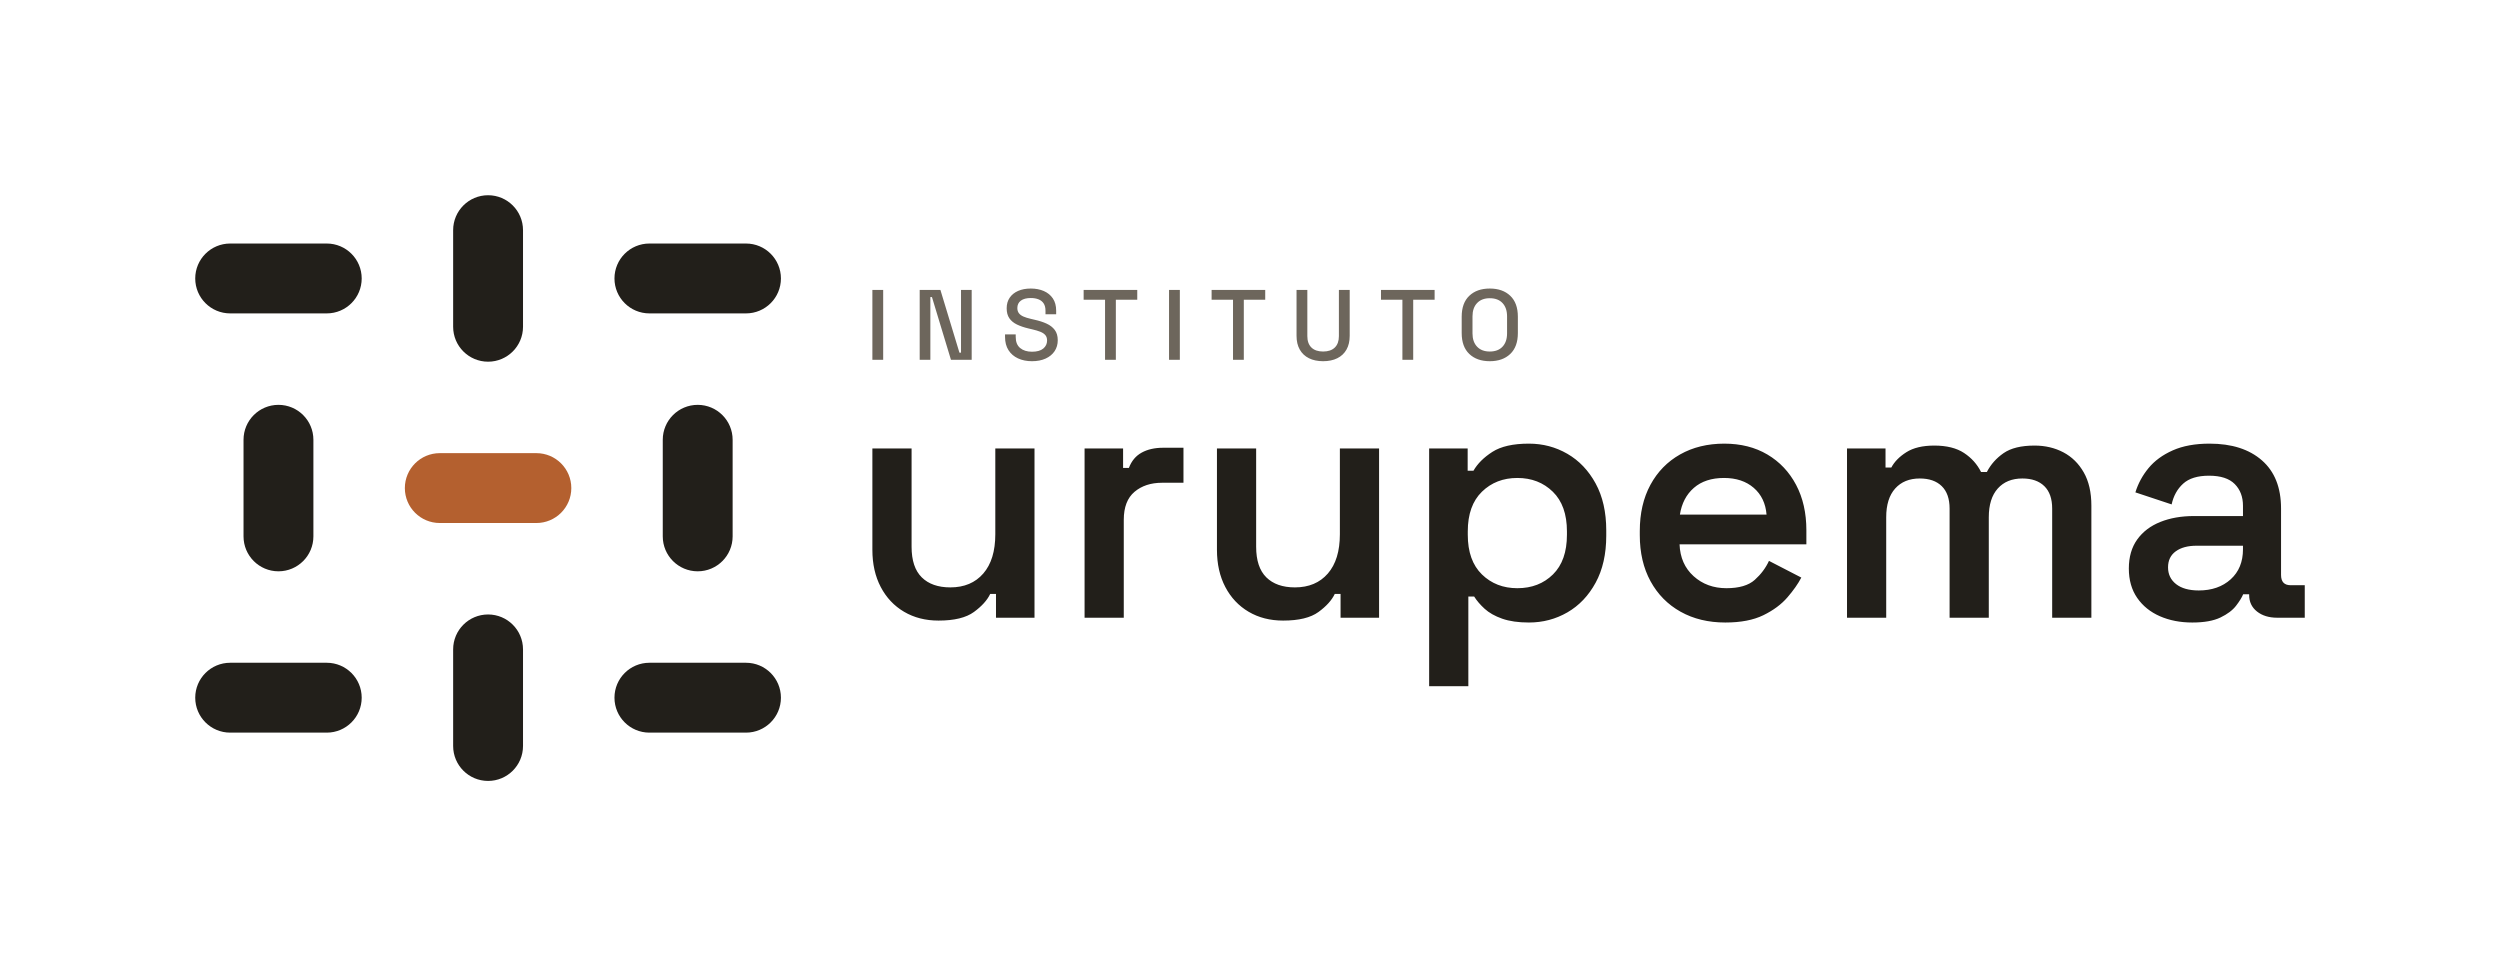
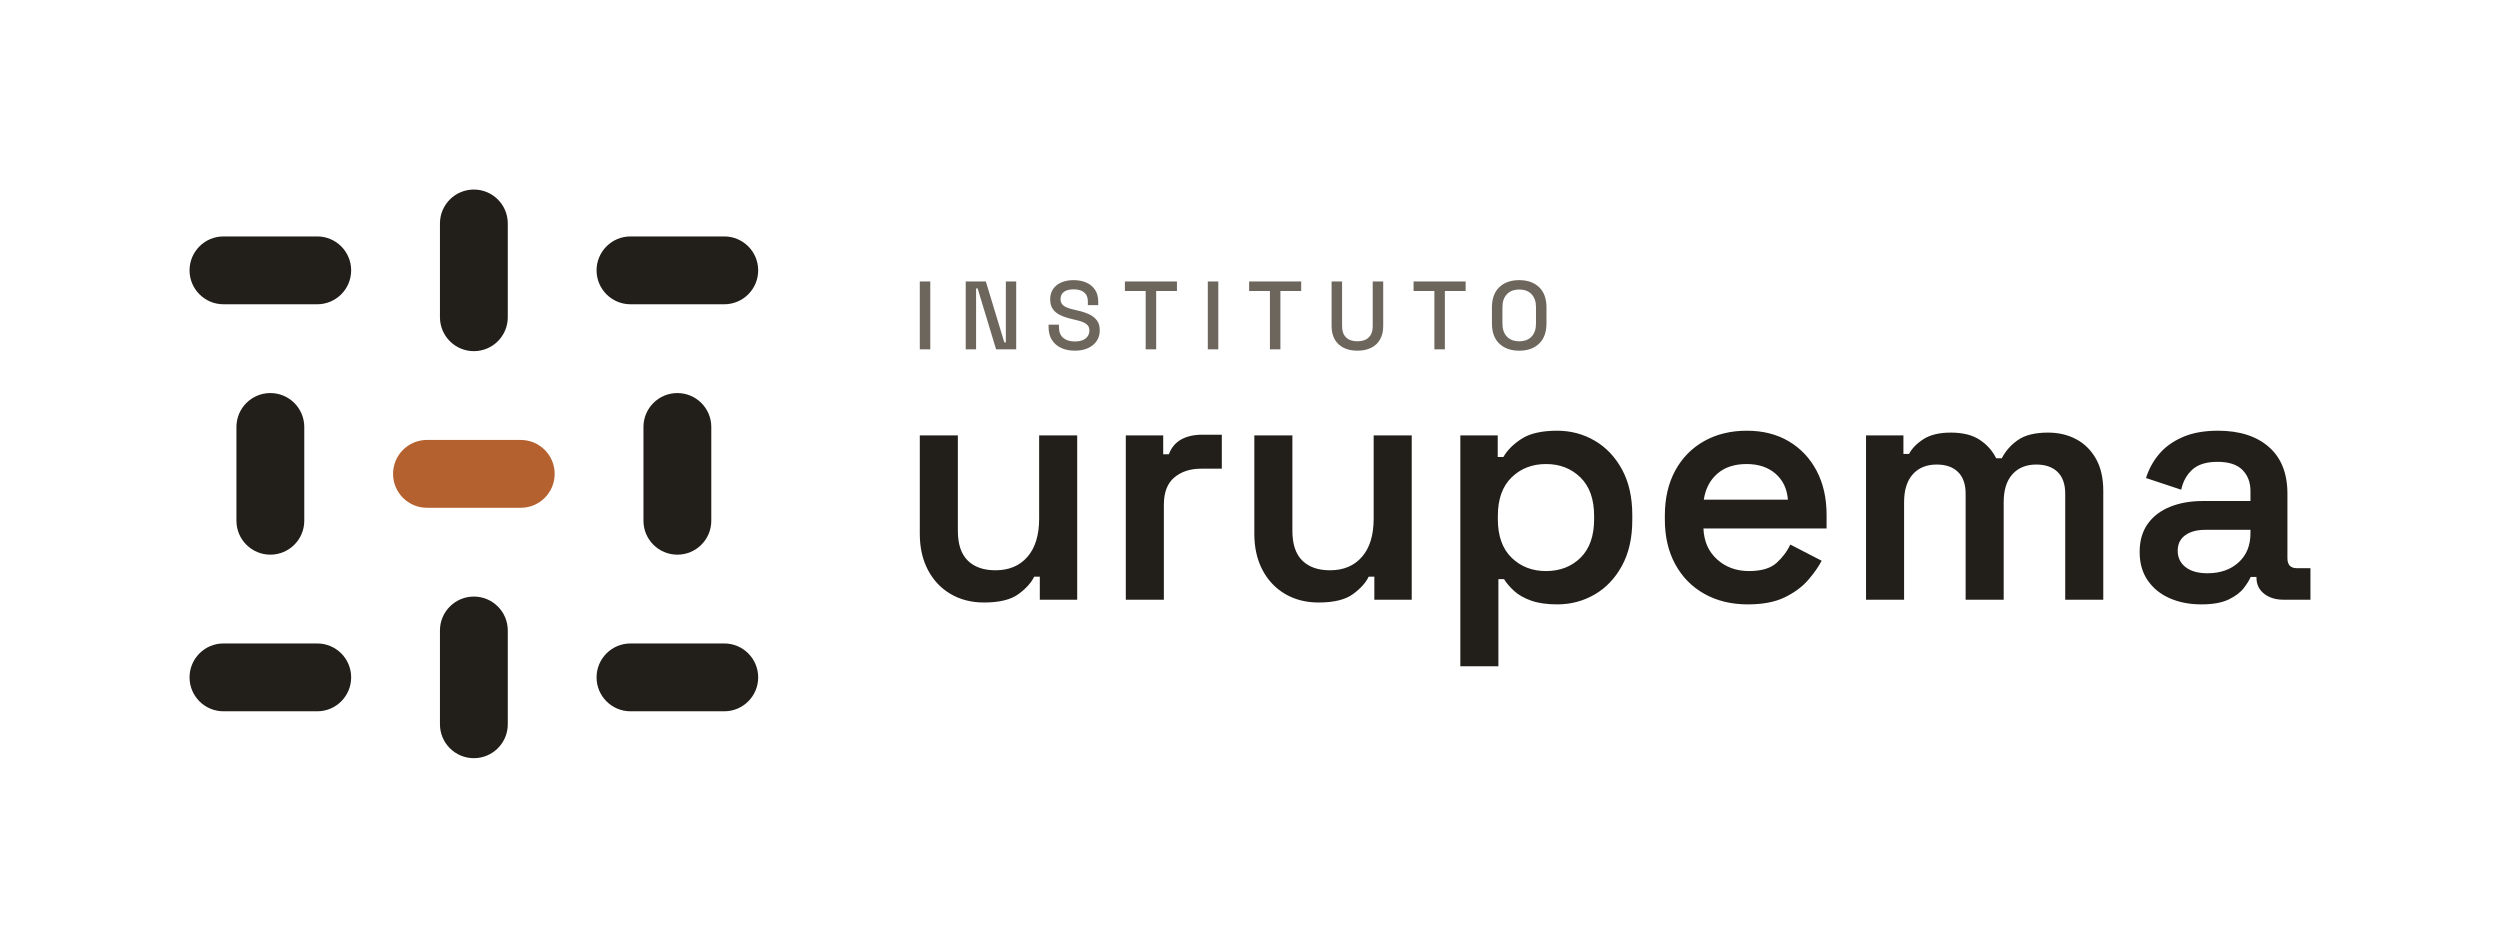
- <svg xmlns="http://www.w3.org/2000/svg" width="1216.50" height="475.00" viewBox="0 0 1216.50 475.00" role="img" aria-labelledby="t d">
+ <svg xmlns="http://www.w3.org/2000/svg" width="1253.00" height="475.00" viewBox="0 0 1253.00 475.00" role="img" aria-labelledby="t d">
  <rect x="95.000" y="118.500" width="81.000" height="34.000" rx="17.000" fill="#221F1A" />
  <rect x="220.500" y="95.000" width="34.000" height="81.000" rx="17.000" fill="#221F1A" />
  <rect x="299.000" y="118.500" width="81.000" height="34.000" rx="17.000" fill="#221F1A" />
  <rect x="118.500" y="197.000" width="34.000" height="81.000" rx="17.000" fill="#221F1A" />
  <rect x="197.000" y="220.500" width="81.000" height="34.000" rx="17.000" fill="#B4602F" />
  <rect x="322.500" y="197.000" width="34.000" height="81.000" rx="17.000" fill="#221F1A" />
  <rect x="95.000" y="322.500" width="81.000" height="34.000" rx="17.000" fill="#221F1A" />
  <rect x="220.500" y="299.000" width="34.000" height="81.000" rx="17.000" fill="#221F1A" />
  <rect x="299.000" y="322.500" width="81.000" height="34.000" rx="17.000" fill="#221F1A" />
-   <path d="M424.5 175.083V141.083H429.756V175.083ZM447.523 175.083V141.083H457.606L466.857 171.596H467.629V141.083H472.821V175.083H462.738L453.488 144.554H452.715V175.083ZM502.171 175.763Q498.338 175.763 495.378 174.397Q492.417 173.031 490.734 170.4Q489.051 167.768 489.051 163.941V162.734H494.244V163.941Q494.244 167.579 496.419 169.364Q498.593 171.149 502.171 171.149Q505.796 171.149 507.653 169.608Q509.51 168.067 509.51 165.67Q509.51 164.041 508.64 163.039Q507.771 162.037 506.156 161.41Q504.541 160.784 502.304 160.264L500.49 159.834Q497.248 159.074 494.857 157.918Q492.466 156.762 491.156 154.879Q489.846 152.996 489.846 150.006Q489.846 147.016 491.31 144.866Q492.774 142.715 495.411 141.559Q498.047 140.403 501.588 140.403Q505.129 140.403 507.919 141.616Q510.709 142.829 512.32 145.214Q513.93 147.599 513.93 151.189V152.935H508.737V151.189Q508.737 148.991 507.84 147.639Q506.943 146.288 505.33 145.653Q503.718 145.018 501.588 145.018Q498.452 145.018 496.745 146.298Q495.038 147.577 495.038 149.88Q495.038 151.414 495.796 152.408Q496.553 153.401 498.009 154.035Q499.465 154.669 501.607 155.157L503.421 155.587Q506.724 156.313 509.258 157.468Q511.793 158.622 513.247 160.554Q514.702 162.486 514.702 165.544Q514.702 168.601 513.157 170.898Q511.613 173.194 508.799 174.479Q505.986 175.763 502.171 175.763ZM537.715 175.083V145.858H527.297V141.083H553.389V145.858H542.971V175.083ZM568.854 175.083V141.083H574.11V175.083ZM599.984 175.083V145.858H589.565V141.083H615.658V145.858H605.239V175.083ZM643.829 175.763Q639.839 175.763 636.937 174.318Q634.035 172.873 632.465 170.108Q630.895 167.343 630.895 163.424V141.083H636.15V163.55Q636.15 167.169 638.144 169.11Q640.138 171.052 643.829 171.052Q647.521 171.052 649.514 169.11Q651.508 167.169 651.508 163.55V141.083H656.764V163.424Q656.764 167.343 655.202 170.108Q653.641 172.873 650.73 174.318Q647.819 175.763 643.829 175.763ZM682.409 175.083V145.858H671.991V141.083H698.083V145.858H687.665V175.083ZM724.926 175.763Q718.668 175.763 714.964 172.242Q711.261 168.72 711.261 162.078V154.088Q711.261 147.446 714.964 143.925Q718.668 140.403 724.926 140.403Q731.185 140.403 734.888 143.925Q738.592 147.446 738.592 154.088V162.078Q738.592 168.72 734.888 172.242Q731.185 175.763 724.926 175.763ZM724.926 171.052Q728.929 171.052 731.133 168.691Q733.337 166.331 733.337 162.239V153.928Q733.337 149.836 731.133 147.475Q728.929 145.115 724.926 145.115Q720.973 145.115 718.745 147.475Q716.516 149.836 716.516 153.928V162.239Q716.516 166.331 718.745 168.691Q720.973 171.052 724.926 171.052Z" fill="#6D665C" />
-   <path d="M456.696 301.975Q447.204 301.975 439.925 297.69Q432.646 293.404 428.573 285.644Q424.5 277.883 424.5 267.542V218.208H443.575V266.05Q443.575 276.054 448.523 280.939Q453.471 285.825 462.438 285.825Q472.6 285.825 478.458 279.087Q484.317 272.35 484.317 259.946V218.208H503.392V300.583H484.65V289.021H481.825Q479.65 293.596 473.917 297.785Q468.183 301.975 456.696 301.975ZM527.754 300.583V218.208H546.496V227.687H549.321Q551.242 222.6 555.55 220.237Q559.858 217.875 565.963 217.875H575.875V234.908H565.483Q557.279 234.908 552.054 239.319Q546.829 243.729 546.829 252.942V300.583ZM624.362 301.975Q614.871 301.975 607.592 297.69Q600.312 293.404 596.24 285.644Q592.167 277.883 592.167 267.542V218.208H611.242V266.05Q611.242 276.054 616.19 280.939Q621.138 285.825 630.104 285.825Q640.267 285.825 646.125 279.087Q651.983 272.35 651.983 259.946V218.208H671.058V300.583H652.317V289.021H649.492Q647.317 293.596 641.583 297.785Q635.85 301.975 624.362 301.975ZM695.421 333.917V218.208H714.163V229.054H716.988Q719.938 223.9 726.186 219.887Q732.433 215.875 743.979 215.875Q754.125 215.875 762.683 220.821Q771.242 225.767 776.423 235.237Q781.604 244.708 781.604 258.121V260.671Q781.604 274.054 776.438 283.54Q771.271 293.025 762.713 297.971Q754.154 302.917 743.979 302.917Q736.246 302.917 730.958 301.05Q725.671 299.183 722.442 296.244Q719.213 293.304 717.321 290.267H714.496V333.917ZM738.346 286.217Q748.879 286.217 755.675 279.515Q762.471 272.812 762.471 260.2V258.592Q762.471 245.979 755.606 239.277Q748.742 232.575 738.346 232.575Q727.979 232.575 721.1 239.277Q714.221 245.979 714.221 258.592V260.2Q714.221 272.812 721.1 279.515Q727.979 286.217 738.346 286.217ZM839.529 302.917Q827.167 302.917 817.779 297.667Q808.392 292.417 803.156 282.848Q797.921 273.279 797.921 260.396V258.396Q797.921 245.483 803.087 235.929Q808.254 226.375 817.544 221.125Q826.833 215.875 839.05 215.875Q851.071 215.875 860.027 221.175Q868.983 226.475 873.983 235.942Q878.983 245.408 878.983 258.017V264.863H817.271Q817.633 274.529 824.115 280.373Q830.596 286.217 840.079 286.217Q849.35 286.217 853.881 282.15Q858.412 278.083 860.783 272.921L876.521 281.046Q874.158 285.583 869.742 290.696Q865.325 295.808 858.05 299.362Q850.775 302.917 839.529 302.917ZM817.438 250.421H859.604Q858.937 242.204 853.373 237.39Q847.808 232.575 838.913 232.575Q829.771 232.575 824.246 237.39Q818.721 242.204 817.438 250.421ZM898.754 300.583V218.208H917.496V227.5H920.321Q922.546 223.275 927.633 220.046Q932.721 216.817 941.238 216.817Q950.246 216.817 955.71 220.423Q961.175 224.029 963.979 229.675H966.804Q969.638 224.167 974.95 220.492Q980.263 216.817 989.996 216.817Q997.779 216.817 1004.015 220.096Q1010.25 223.375 1013.956 229.871Q1017.663 236.367 1017.663 246.046V300.583H998.587V247.458Q998.587 240.304 994.781 236.567Q990.975 232.829 984.087 232.829Q976.483 232.829 972.115 237.704Q967.746 242.579 967.746 251.692V300.583H948.671V247.458Q948.671 240.304 944.865 236.567Q941.058 232.829 934.171 232.829Q926.567 232.829 922.198 237.704Q917.829 242.579 917.829 251.692V300.583ZM1066.775 302.917Q1058.0 302.917 1051.015 299.862Q1044.029 296.808 1039.96 290.935Q1035.892 285.062 1035.892 276.65Q1035.892 268.208 1039.96 262.531Q1044.029 256.854 1051.206 253.981Q1058.383 251.108 1067.542 251.108H1091.433V246.121Q1091.433 239.588 1087.417 235.531Q1083.4 231.475 1074.904 231.475Q1066.575 231.475 1062.319 235.35Q1058.063 239.225 1056.721 245.446L1039.079 239.587Q1041.079 233.108 1045.481 227.771Q1049.883 222.433 1057.256 219.154Q1064.629 215.875 1075.179 215.875Q1091.338 215.875 1100.648 224.012Q1109.958 232.15 1109.958 247.446V279.767Q1109.958 284.767 1114.625 284.767H1121.496V300.583H1108.079Q1102.087 300.583 1098.262 297.569Q1094.437 294.554 1094.437 289.496V289.154H1091.533Q1090.604 291.446 1088.081 294.74Q1085.558 298.033 1080.471 300.475Q1075.383 302.917 1066.775 302.917ZM1069.917 287.317Q1079.45 287.317 1085.442 281.904Q1091.433 276.492 1091.433 267.275V265.55H1068.808Q1062.479 265.55 1058.723 268.269Q1054.967 270.988 1054.967 276.071Q1054.967 281.154 1058.89 284.235Q1062.813 287.317 1069.917 287.317Z" fill="#221F1A" />
+   <path d="M461.0 175.083V141.083H466.256V175.083ZM484.023 175.083V141.083H494.106L503.357 171.596H504.129V141.083H509.321V175.083H499.238L489.988 144.554H489.215V175.083ZM538.671 175.763Q534.838 175.763 531.878 174.397Q528.917 173.031 527.234 170.4Q525.551 167.768 525.551 163.941V162.734H530.744V163.941Q530.744 167.579 532.919 169.364Q535.093 171.149 538.671 171.149Q542.296 171.149 544.153 169.608Q546.01 168.067 546.01 165.67Q546.01 164.041 545.14 163.039Q544.271 162.037 542.656 161.41Q541.041 160.784 538.804 160.264L536.99 159.834Q533.748 159.074 531.357 157.918Q528.966 156.762 527.656 154.879Q526.346 152.996 526.346 150.006Q526.346 147.016 527.81 144.866Q529.274 142.715 531.911 141.559Q534.547 140.403 538.088 140.403Q541.629 140.403 544.419 141.616Q547.209 142.829 548.82 145.214Q550.43 147.599 550.43 151.189V152.935H545.237V151.189Q545.237 148.991 544.34 147.639Q543.443 146.288 541.83 145.653Q540.218 145.018 538.088 145.018Q534.952 145.018 533.245 146.298Q531.538 147.577 531.538 149.88Q531.538 151.414 532.296 152.408Q533.053 153.401 534.509 154.035Q535.965 154.669 538.107 155.157L539.921 155.587Q543.224 156.313 545.758 157.468Q548.293 158.622 549.747 160.554Q551.202 162.486 551.202 165.544Q551.202 168.601 549.657 170.898Q548.113 173.194 545.299 174.479Q542.486 175.763 538.671 175.763ZM574.215 175.083V145.858H563.797V141.083H589.889V145.858H579.471V175.083ZM605.354 175.083V141.083H610.61V175.083ZM636.484 175.083V145.858H626.065V141.083H652.158V145.858H641.739V175.083ZM680.329 175.763Q676.339 175.763 673.437 174.318Q670.535 172.873 668.965 170.108Q667.395 167.343 667.395 163.424V141.083H672.65V163.55Q672.65 167.169 674.644 169.11Q676.638 171.052 680.329 171.052Q684.021 171.052 686.014 169.11Q688.008 167.169 688.008 163.55V141.083H693.264V163.424Q693.264 167.343 691.702 170.108Q690.141 172.873 687.23 174.318Q684.319 175.763 680.329 175.763ZM718.909 175.083V145.858H708.491V141.083H734.583V145.858H724.165V175.083ZM761.426 175.763Q755.168 175.763 751.464 172.242Q747.761 168.72 747.761 162.078V154.088Q747.761 147.446 751.464 143.925Q755.168 140.403 761.426 140.403Q767.685 140.403 771.388 143.925Q775.092 147.446 775.092 154.088V162.078Q775.092 168.72 771.388 172.242Q767.685 175.763 761.426 175.763ZM761.426 171.052Q765.429 171.052 767.633 168.691Q769.837 166.331 769.837 162.239V153.928Q769.837 149.836 767.633 147.475Q765.429 145.115 761.426 145.115Q757.473 145.115 755.245 147.475Q753.016 149.836 753.016 153.928V162.239Q753.016 166.331 755.245 168.691Q757.473 171.052 761.426 171.052Z" fill="#6D665C" />
+   <path d="M493.196 301.975Q483.704 301.975 476.425 297.69Q469.146 293.404 465.073 285.644Q461.0 277.883 461.0 267.542V218.208H480.075V266.05Q480.075 276.054 485.023 280.939Q489.971 285.825 498.938 285.825Q509.1 285.825 514.958 279.087Q520.817 272.35 520.817 259.946V218.208H539.892V300.583H521.15V289.021H518.325Q516.15 293.596 510.417 297.785Q504.683 301.975 493.196 301.975ZM564.254 300.583V218.208H582.996V227.687H585.821Q587.742 222.6 592.05 220.237Q596.358 217.875 602.463 217.875H612.375V234.908H601.983Q593.779 234.908 588.554 239.319Q583.329 243.729 583.329 252.942V300.583ZM660.862 301.975Q651.371 301.975 644.092 297.69Q636.812 293.404 632.74 285.644Q628.667 277.883 628.667 267.542V218.208H647.742V266.05Q647.742 276.054 652.69 280.939Q657.638 285.825 666.604 285.825Q676.767 285.825 682.625 279.087Q688.483 272.35 688.483 259.946V218.208H707.558V300.583H688.817V289.021H685.992Q683.817 293.596 678.083 297.785Q672.35 301.975 660.862 301.975ZM731.921 333.917V218.208H750.663V229.054H753.488Q756.438 223.9 762.686 219.887Q768.933 215.875 780.479 215.875Q790.625 215.875 799.183 220.821Q807.742 225.767 812.923 235.237Q818.104 244.708 818.104 258.121V260.671Q818.104 274.054 812.938 283.54Q807.771 293.025 799.213 297.971Q790.654 302.917 780.479 302.917Q772.746 302.917 767.458 301.05Q762.171 299.183 758.942 296.244Q755.713 293.304 753.821 290.267H750.996V333.917ZM774.846 286.217Q785.379 286.217 792.175 279.515Q798.971 272.812 798.971 260.2V258.592Q798.971 245.979 792.106 239.277Q785.242 232.575 774.846 232.575Q764.479 232.575 757.6 239.277Q750.721 245.979 750.721 258.592V260.2Q750.721 272.812 757.6 279.515Q764.479 286.217 774.846 286.217ZM876.029 302.917Q863.667 302.917 854.279 297.667Q844.892 292.417 839.656 282.848Q834.421 273.279 834.421 260.396V258.396Q834.421 245.483 839.587 235.929Q844.754 226.375 854.044 221.125Q863.333 215.875 875.55 215.875Q887.571 215.875 896.527 221.175Q905.483 226.475 910.483 235.942Q915.483 245.408 915.483 258.017V264.863H853.771Q854.133 274.529 860.615 280.373Q867.096 286.217 876.579 286.217Q885.85 286.217 890.381 282.15Q894.912 278.083 897.283 272.921L913.021 281.046Q910.658 285.583 906.242 290.696Q901.825 295.808 894.55 299.362Q887.275 302.917 876.029 302.917ZM853.938 250.421H896.104Q895.437 242.204 889.873 237.39Q884.308 232.575 875.413 232.575Q866.271 232.575 860.746 237.39Q855.221 242.204 853.938 250.421ZM935.254 300.583V218.208H953.996V227.5H956.821Q959.046 223.275 964.133 220.046Q969.221 216.817 977.738 216.817Q986.746 216.817 992.21 220.423Q997.675 224.029 1000.479 229.675H1003.304Q1006.138 224.167 1011.45 220.492Q1016.763 216.817 1026.496 216.817Q1034.279 216.817 1040.515 220.096Q1046.75 223.375 1050.456 229.871Q1054.163 236.367 1054.163 246.046V300.583H1035.087V247.458Q1035.087 240.304 1031.281 236.567Q1027.475 232.829 1020.587 232.829Q1012.983 232.829 1008.615 237.704Q1004.246 242.579 1004.246 251.692V300.583H985.171V247.458Q985.171 240.304 981.365 236.567Q977.558 232.829 970.671 232.829Q963.067 232.829 958.698 237.704Q954.329 242.579 954.329 251.692V300.583ZM1103.275 302.917Q1094.5 302.917 1087.515 299.862Q1080.529 296.808 1076.46 290.935Q1072.392 285.062 1072.392 276.65Q1072.392 268.208 1076.46 262.531Q1080.529 256.854 1087.706 253.981Q1094.883 251.108 1104.042 251.108H1127.933V246.121Q1127.933 239.588 1123.917 235.531Q1119.9 231.475 1111.404 231.475Q1103.075 231.475 1098.819 235.35Q1094.563 239.225 1093.221 245.446L1075.579 239.587Q1077.579 233.108 1081.981 227.771Q1086.383 222.433 1093.756 219.154Q1101.129 215.875 1111.679 215.875Q1127.838 215.875 1137.148 224.012Q1146.458 232.15 1146.458 247.446V279.767Q1146.458 284.767 1151.125 284.767H1157.996V300.583H1144.579Q1138.587 300.583 1134.762 297.569Q1130.937 294.554 1130.937 289.496V289.154H1128.033Q1127.104 291.446 1124.581 294.74Q1122.058 298.033 1116.971 300.475Q1111.883 302.917 1103.275 302.917ZM1106.417 287.317Q1115.95 287.317 1121.942 281.904Q1127.933 276.492 1127.933 267.275V265.55H1105.308Q1098.979 265.55 1095.223 268.269Q1091.467 270.988 1091.467 276.071Q1091.467 281.154 1095.39 284.235Q1099.313 287.317 1106.417 287.317Z" fill="#221F1A" />
</svg>
